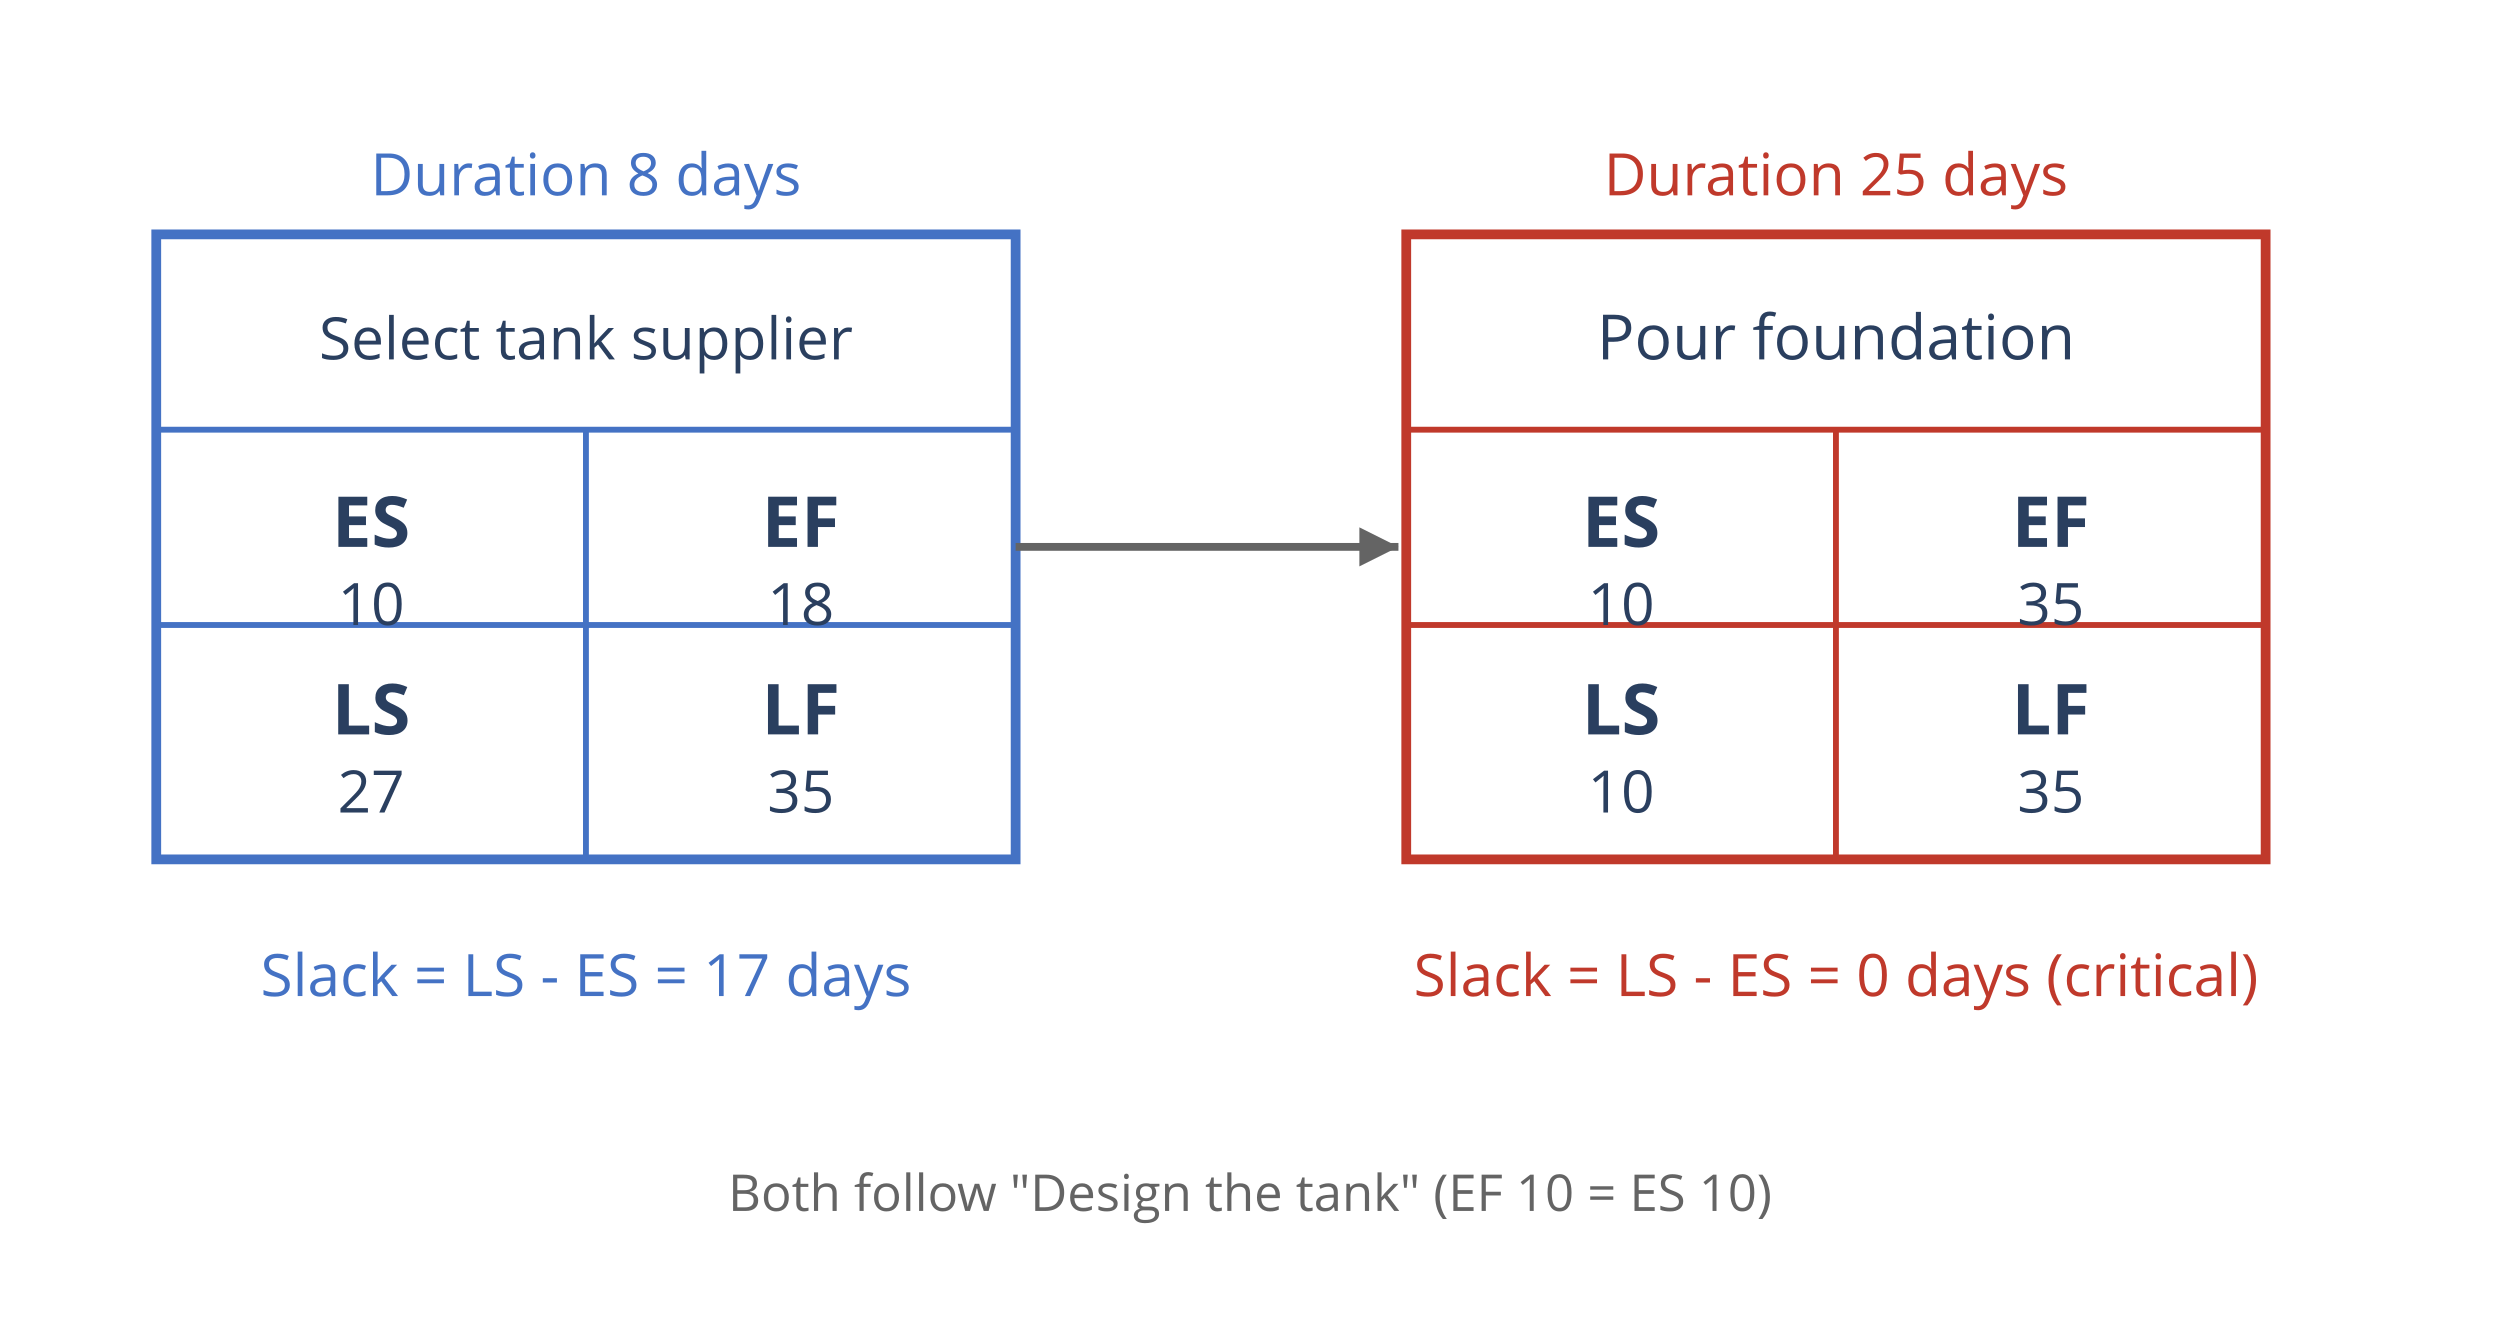
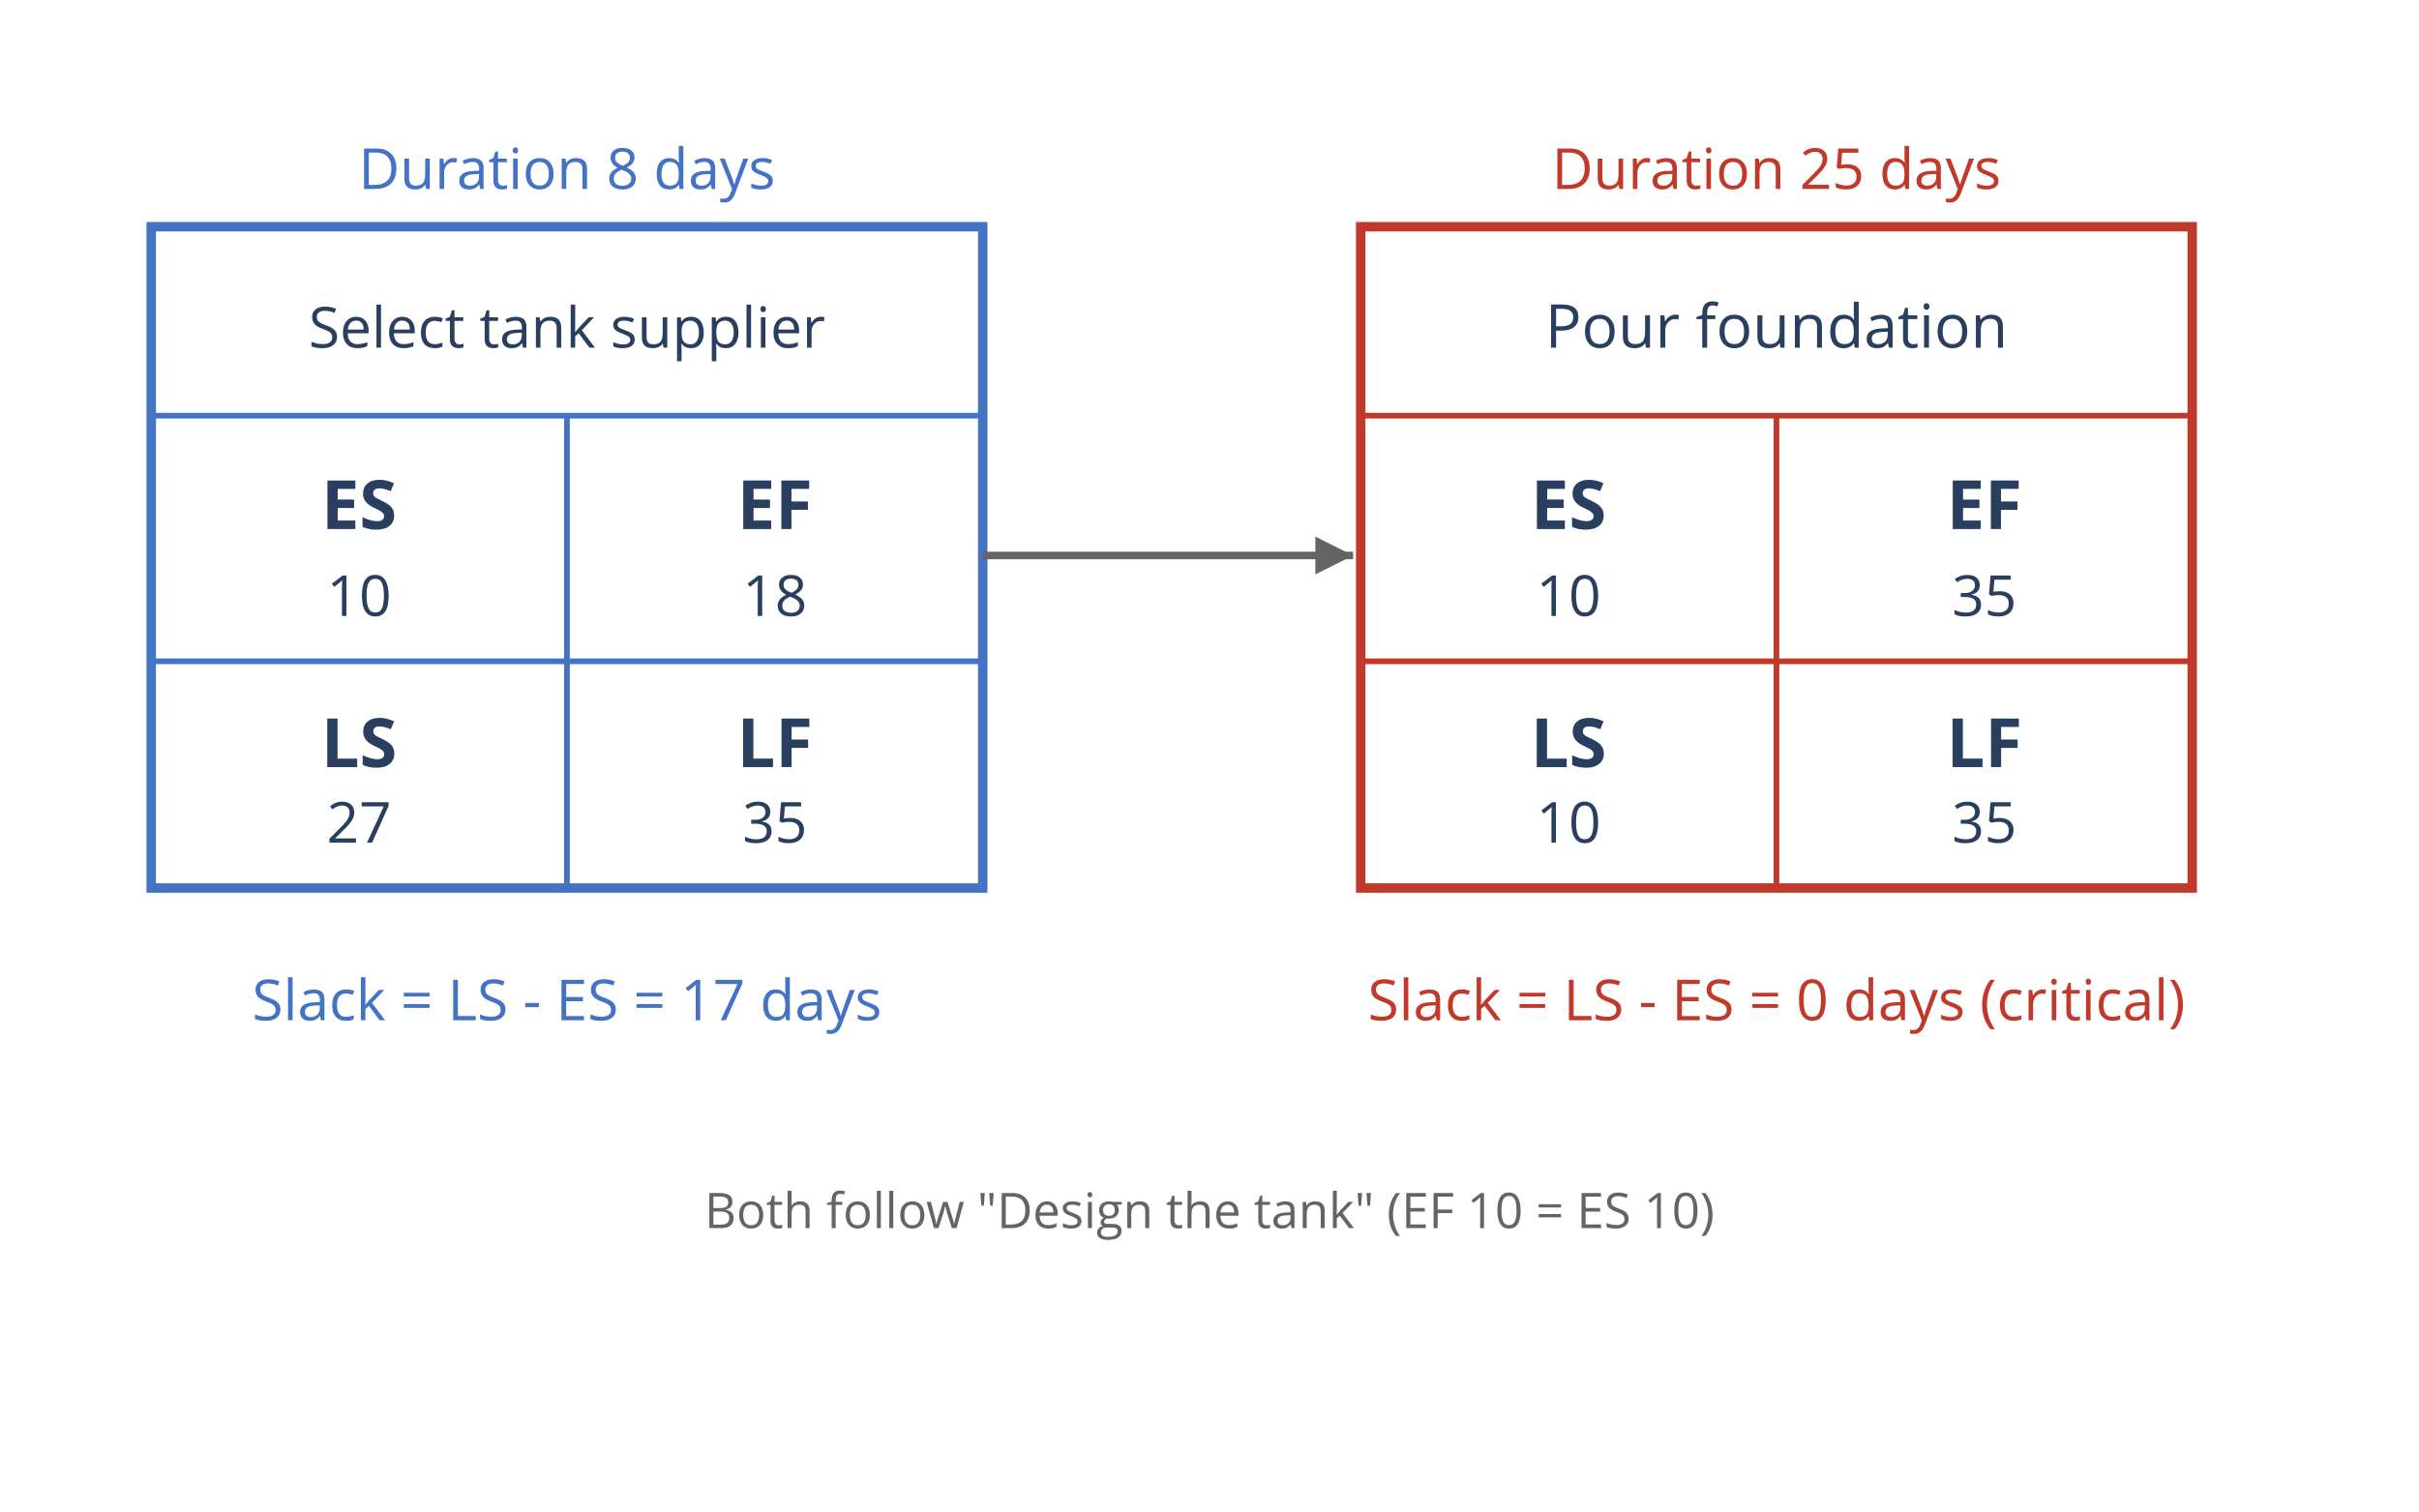
- <svg xmlns="http://www.w3.org/2000/svg" width="640" height="340" viewBox="0 0 640 340" font-family="'Open Sans', verdana, arial, sans-serif">
-   <rect x="0" y="0" width="640" height="340" fill="rgb(255,255,255)" />
+ <svg xmlns="http://www.w3.org/2000/svg" width="640" height="400" viewBox="0 0 640 400" font-family="'Open Sans', verdana, arial, sans-serif">
+   <rect x="0" y="0" width="640" height="400" fill="rgb(255,255,255)" />
  <g transform="translate(40,60)">
-     <rect x="0" y="0" width="220" height="160" fill="none" stroke="rgb(68,114,196)" stroke-width="2.5" />
+     <rect x="0" y="0" width="220" height="175" fill="none" stroke="rgb(68,114,196)" stroke-width="2.5" />
    <line x1="0" y1="50" x2="220" y2="50" stroke="rgb(68,114,196)" stroke-width="1.5" />
-     <line x1="0" y1="100" x2="220" y2="100" stroke="rgb(68,114,196)" stroke-width="1.5" />
-     <line x1="110" y1="50" x2="110" y2="160" stroke="rgb(68,114,196)" stroke-width="1.5" />
+     <line x1="0" y1="115" x2="220" y2="115" stroke="rgb(68,114,196)" stroke-width="1.5" />
+     <line x1="110" y1="50" x2="110" y2="175" stroke="rgb(68,114,196)" stroke-width="1.5" />
    <text x="110" y="32" text-anchor="middle" font-size="15" fill="rgb(42,63,95)">Select tank supplier</text>
    <text x="55" y="80" text-anchor="middle" font-size="18" font-weight="bold" fill="rgb(42,63,95)">ES</text>
    <text x="165" y="80" text-anchor="middle" font-size="18" font-weight="bold" fill="rgb(42,63,95)">EF</text>
-     <text x="55" y="128" text-anchor="middle" font-size="18" font-weight="bold" fill="rgb(42,63,95)">LS</text>
-     <text x="165" y="128" text-anchor="middle" font-size="18" font-weight="bold" fill="rgb(42,63,95)">LF</text>
-     <text x="55" y="100" text-anchor="middle" font-size="15" fill="rgb(42,63,95)">10</text>
-     <text x="165" y="100" text-anchor="middle" font-size="15" fill="rgb(42,63,95)">18</text>
-     <text x="55" y="148" text-anchor="middle" font-size="15" fill="rgb(42,63,95)">27</text>
-     <text x="165" y="148" text-anchor="middle" font-size="15" fill="rgb(42,63,95)">35</text>
+     <text x="55" y="143" text-anchor="middle" font-size="18" font-weight="bold" fill="rgb(42,63,95)">LS</text>
+     <text x="165" y="143" text-anchor="middle" font-size="18" font-weight="bold" fill="rgb(42,63,95)">LF</text>
+     <text x="55" y="103" text-anchor="middle" font-size="15" fill="rgb(42,63,95)">10</text>
+     <text x="165" y="103" text-anchor="middle" font-size="15" fill="rgb(42,63,95)">18</text>
+     <text x="55" y="163" text-anchor="middle" font-size="15" fill="rgb(42,63,95)">27</text>
+     <text x="165" y="163" text-anchor="middle" font-size="15" fill="rgb(42,63,95)">35</text>
    <text x="110" y="-10" text-anchor="middle" font-size="15" fill="rgb(68,114,196)">Duration 8 days</text>
-     <text x="110" y="195" text-anchor="middle" font-size="15" fill="rgb(68,114,196)">Slack = LS - ES = 17 days</text>
+     <text x="110" y="210" text-anchor="middle" font-size="15" fill="rgb(68,114,196)">Slack = LS - ES = 17 days</text>
  </g>
  <g transform="translate(360,60)">
-     <rect x="0" y="0" width="220" height="160" fill="none" stroke="rgb(192,57,43)" stroke-width="2.5" />
+     <rect x="0" y="0" width="220" height="175" fill="none" stroke="rgb(192,57,43)" stroke-width="2.5" />
    <line x1="0" y1="50" x2="220" y2="50" stroke="rgb(192,57,43)" stroke-width="1.5" />
-     <line x1="0" y1="100" x2="220" y2="100" stroke="rgb(192,57,43)" stroke-width="1.5" />
-     <line x1="110" y1="50" x2="110" y2="160" stroke="rgb(192,57,43)" stroke-width="1.5" />
+     <line x1="0" y1="115" x2="220" y2="115" stroke="rgb(192,57,43)" stroke-width="1.5" />
+     <line x1="110" y1="50" x2="110" y2="175" stroke="rgb(192,57,43)" stroke-width="1.5" />
    <text x="110" y="32" text-anchor="middle" font-size="16" fill="rgb(42,63,95)">Pour foundation</text>
    <text x="55" y="80" text-anchor="middle" font-size="18" font-weight="bold" fill="rgb(42,63,95)">ES</text>
    <text x="165" y="80" text-anchor="middle" font-size="18" font-weight="bold" fill="rgb(42,63,95)">EF</text>
-     <text x="55" y="128" text-anchor="middle" font-size="18" font-weight="bold" fill="rgb(42,63,95)">LS</text>
-     <text x="165" y="128" text-anchor="middle" font-size="18" font-weight="bold" fill="rgb(42,63,95)">LF</text>
-     <text x="55" y="100" text-anchor="middle" font-size="15" fill="rgb(42,63,95)">10</text>
-     <text x="165" y="100" text-anchor="middle" font-size="15" fill="rgb(42,63,95)">35</text>
-     <text x="55" y="148" text-anchor="middle" font-size="15" fill="rgb(42,63,95)">10</text>
-     <text x="165" y="148" text-anchor="middle" font-size="15" fill="rgb(42,63,95)">35</text>
+     <text x="55" y="143" text-anchor="middle" font-size="18" font-weight="bold" fill="rgb(42,63,95)">LS</text>
+     <text x="165" y="143" text-anchor="middle" font-size="18" font-weight="bold" fill="rgb(42,63,95)">LF</text>
+     <text x="55" y="103" text-anchor="middle" font-size="15" fill="rgb(42,63,95)">10</text>
+     <text x="165" y="103" text-anchor="middle" font-size="15" fill="rgb(42,63,95)">35</text>
+     <text x="55" y="163" text-anchor="middle" font-size="15" fill="rgb(42,63,95)">10</text>
+     <text x="165" y="163" text-anchor="middle" font-size="15" fill="rgb(42,63,95)">35</text>
    <text x="110" y="-10" text-anchor="middle" font-size="15" fill="rgb(192,57,43)">Duration 25 days</text>
-     <text x="110" y="195" text-anchor="middle" font-size="15" fill="rgb(192,57,43)">Slack = LS - ES = 0 days (critical)</text>
+     <text x="110" y="210" text-anchor="middle" font-size="15" fill="rgb(192,57,43)">Slack = LS - ES = 0 days (critical)</text>
  </g>
-   <line x1="260" y1="140" x2="358" y2="140" stroke="rgb(100,100,100)" stroke-width="2" />
-   <polygon points="358,140 348,135 348,145" fill="rgb(100,100,100)" />
-   <text x="320" y="310" text-anchor="middle" font-size="13" fill="rgb(100,100,100)">Both follow "Design the tank" (EF 10 = ES 10)</text>
+   <line x1="260" y1="147" x2="358" y2="147" stroke="rgb(100,100,100)" stroke-width="2" />
+   <polygon points="358,147 348,142 348,152" fill="rgb(100,100,100)" />
+   <text x="320" y="325" text-anchor="middle" font-size="13" fill="rgb(100,100,100)">Both follow "Design the tank" (EF 10 = ES 10)</text>
</svg>
